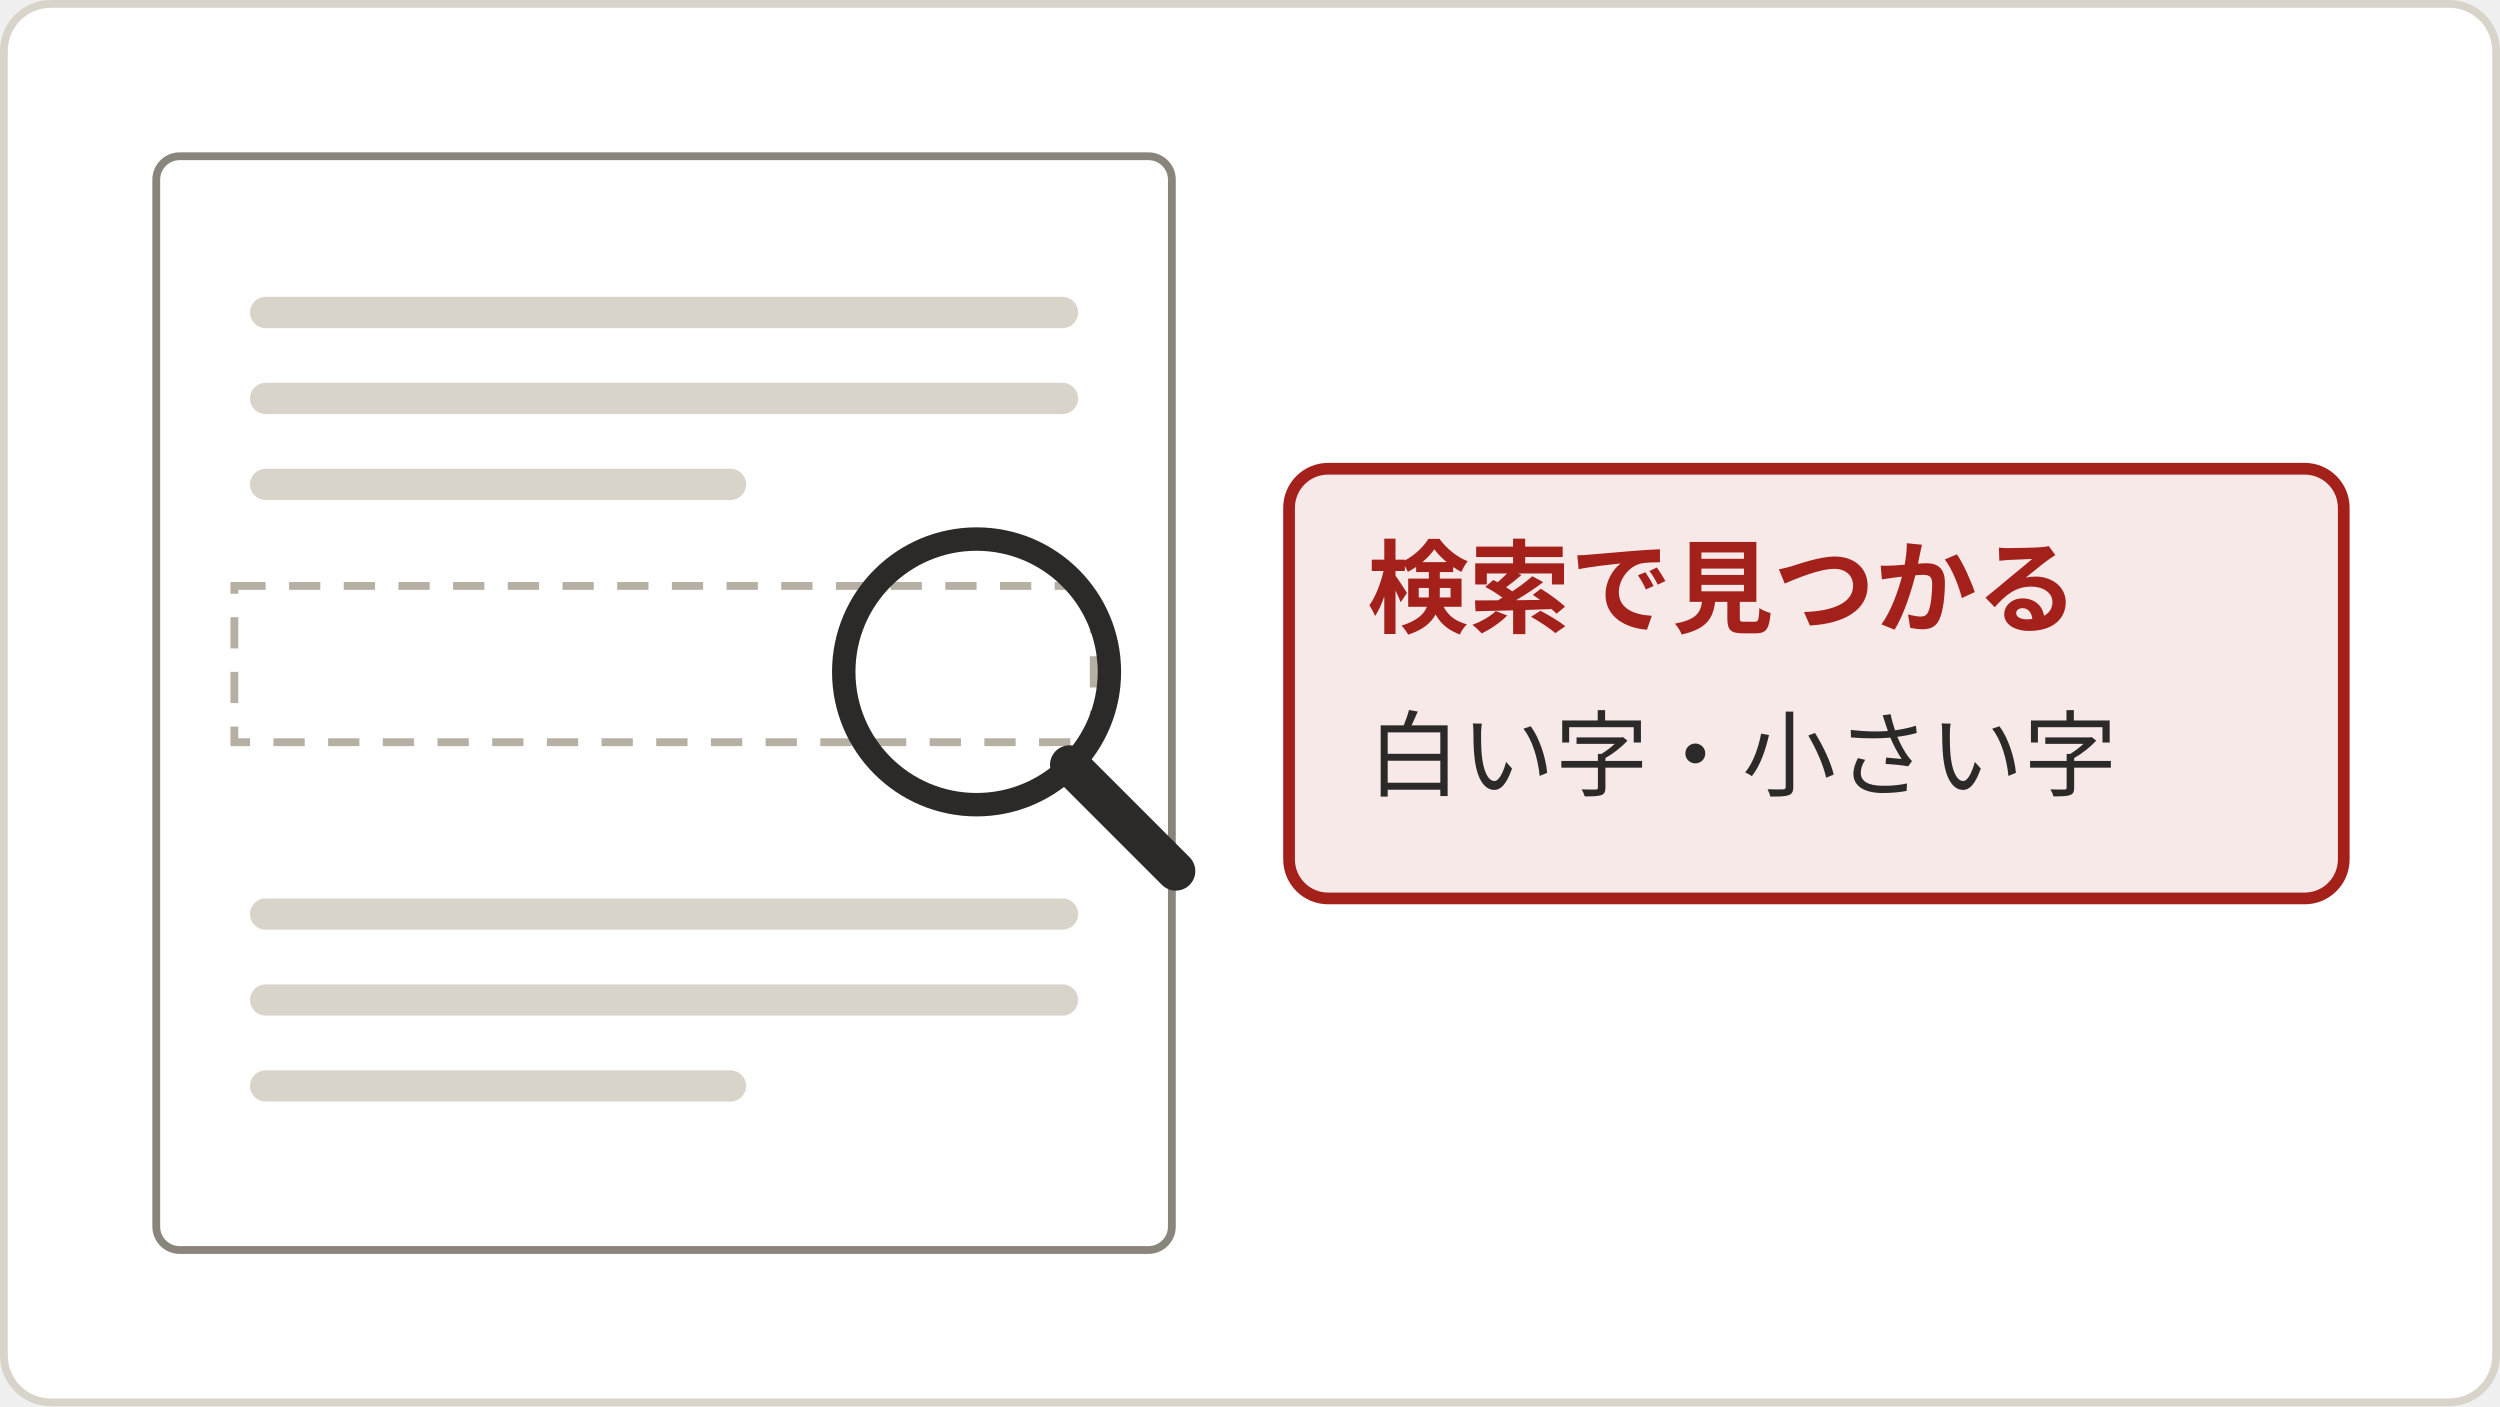
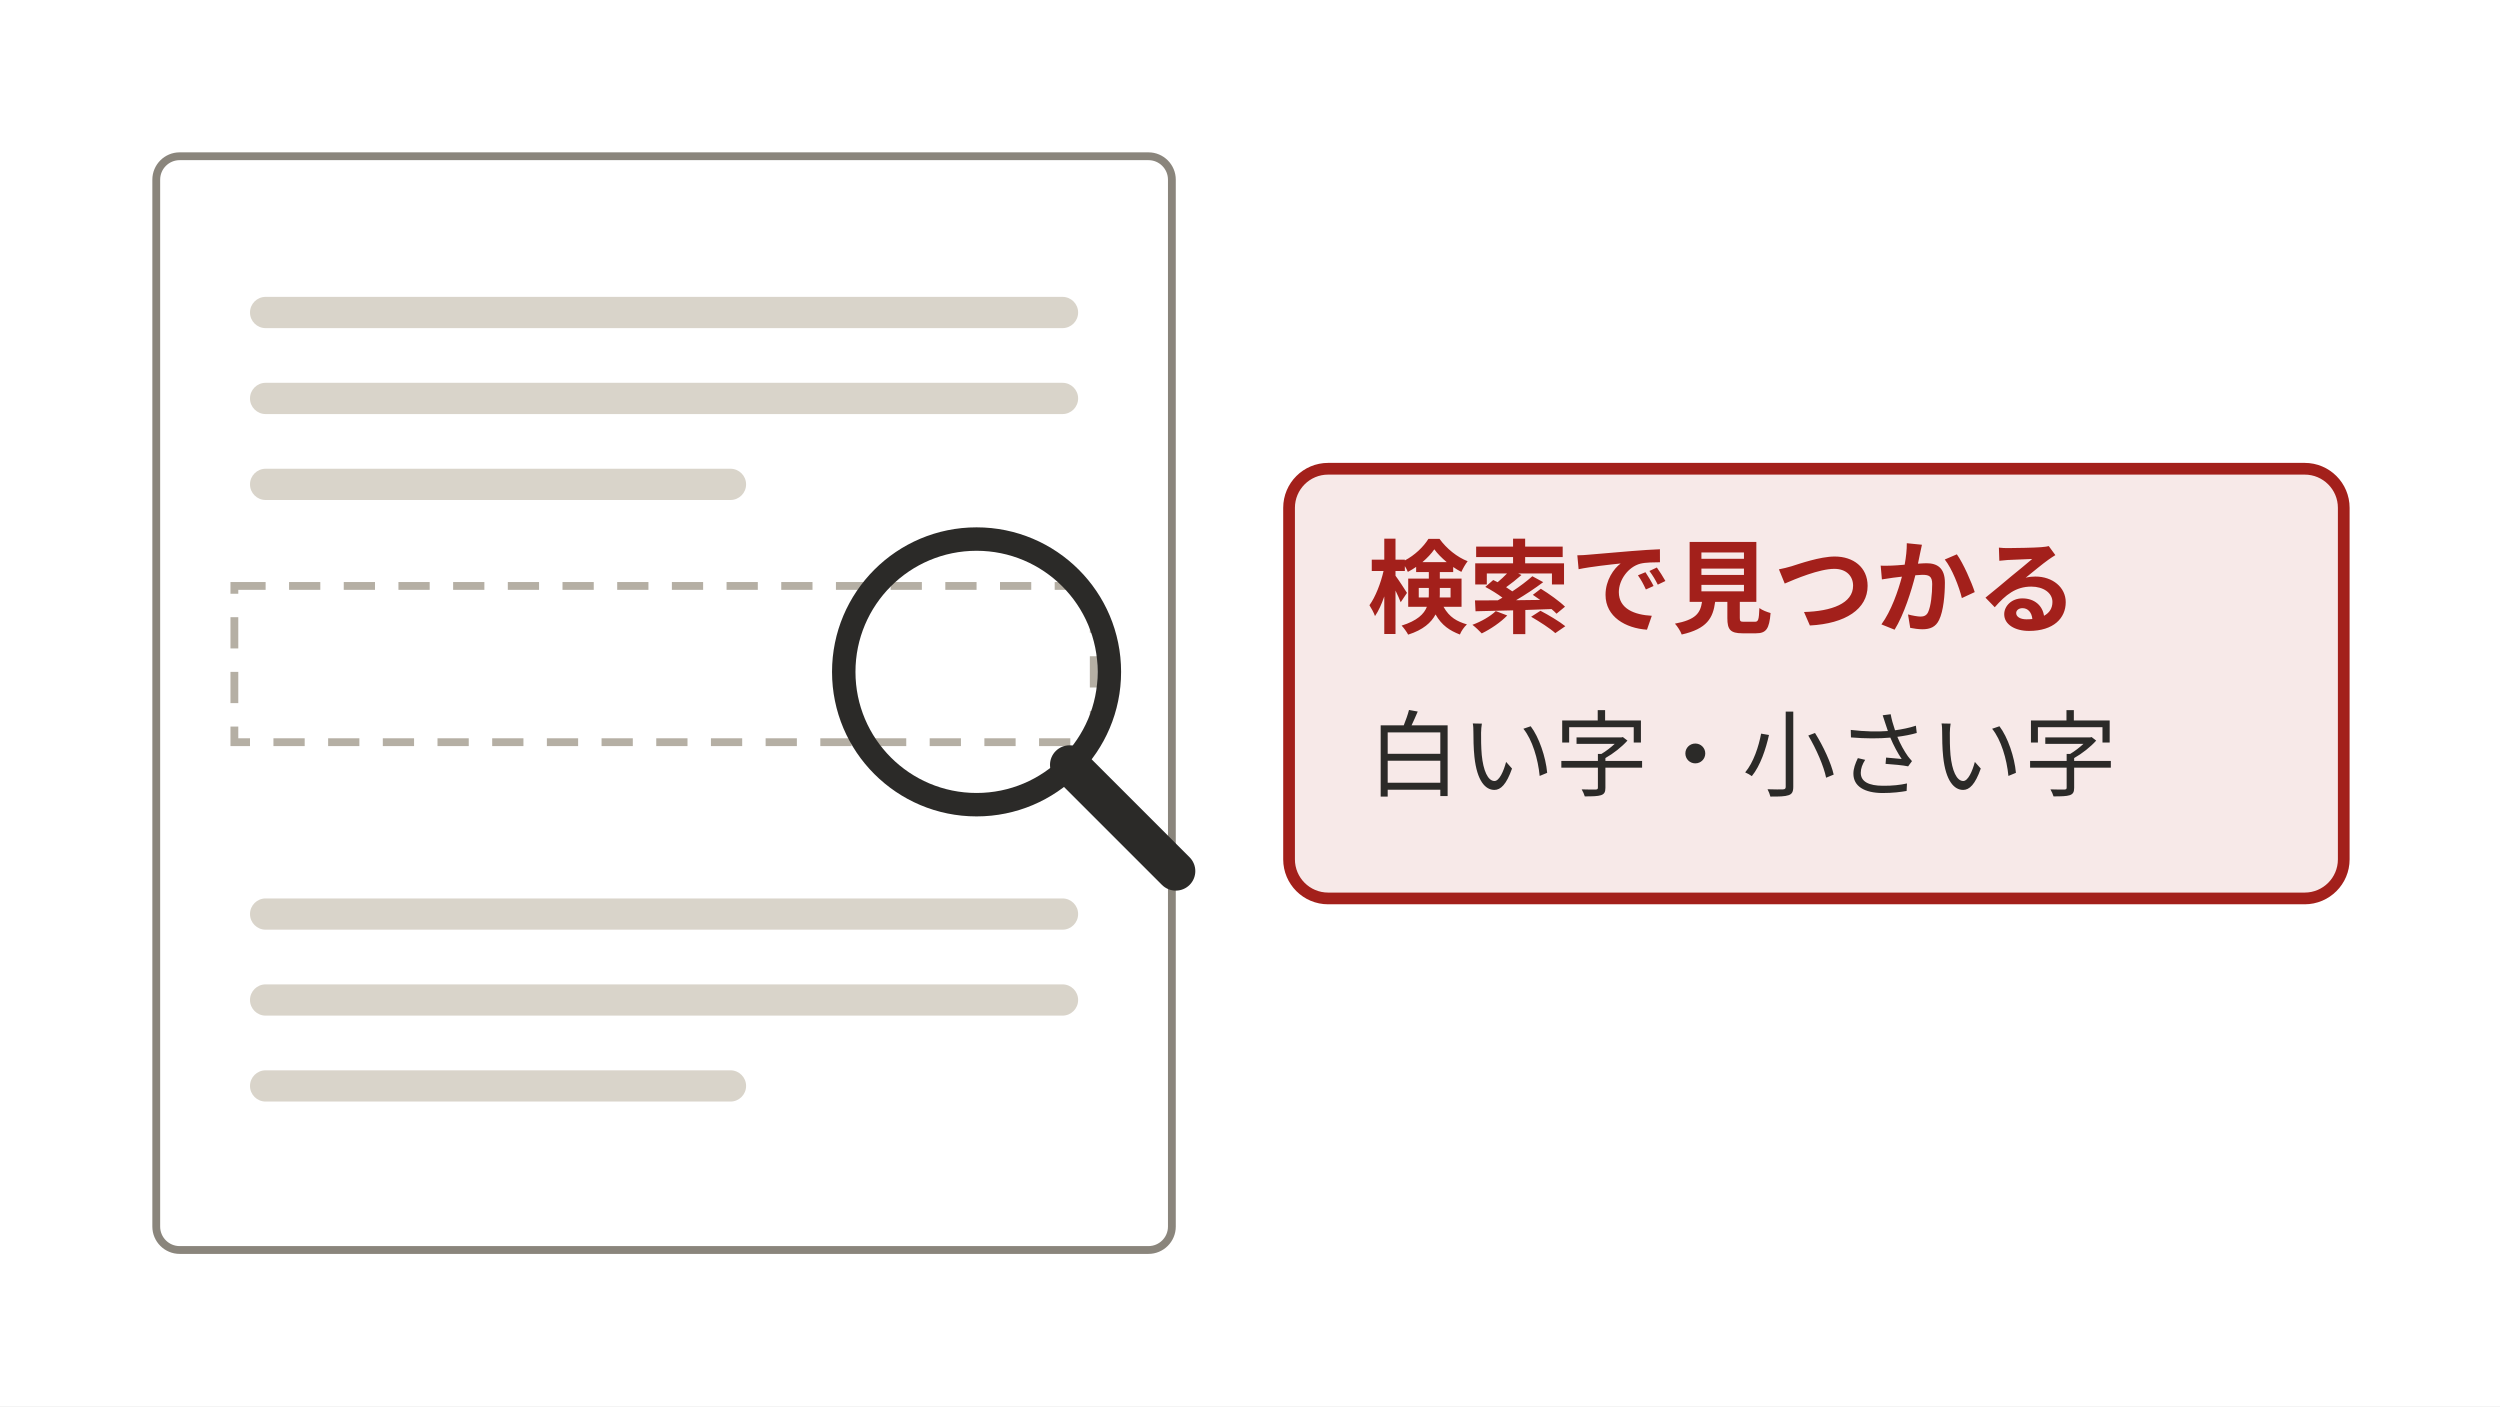
<svg xmlns="http://www.w3.org/2000/svg" viewBox="0 0 640 360" width="640" height="360" font-family="'Noto Sans JP', 'Hiragino Sans', 'Yu Gothic', Meiryo, sans-serif" role="img">
-   <rect x="1" y="1" width="638" height="358" rx="12" fill="#ffffff" stroke="#d9d4ca" stroke-width="2" />
+   <rect width="640" height="360" fill="#ffffff" />
  <rect x="40" y="40" width="260" height="280" rx="6" fill="#ffffff" stroke="#8a857c" stroke-width="2" />
  <rect x="64" y="76" width="212" height="8" rx="4" fill="#d9d4ca" />
  <rect x="64" y="98" width="212" height="8" rx="4" fill="#d9d4ca" />
  <rect x="64" y="120" width="127" height="8" rx="4" fill="#d9d4ca" />
  <rect x="60" y="150" width="220" height="40" rx="0" fill="#ffffff" stroke="#b5afa4" stroke-width="2" stroke-dasharray="8 6" />
  <rect x="64" y="230" width="212" height="8" rx="4" fill="#d9d4ca" />
  <rect x="64" y="252" width="212" height="8" rx="4" fill="#d9d4ca" />
  <rect x="64" y="274" width="127" height="8" rx="4" fill="#d9d4ca" />
  <circle cx="250" cy="172" r="34" fill="none" stroke="#2b2a28" stroke-width="6" />
  <line x1="273.8" y1="195.8" x2="301" y2="223" stroke="#2b2a28" stroke-width="10" stroke-linecap="round" />
  <rect x="330" y="120" width="270" height="110" rx="10" fill="#f7e9e8" stroke="#a3201b" stroke-width="3" />
  <text x="350" y="160" font-size="26" fill="#a3201b" font-weight="700" text-anchor="start">検索で見つかる</text>
  <text x="350" y="202" font-size="24" fill="#2b2a28" font-weight="500" text-anchor="start">白い字・小さい字</text>
</svg>
